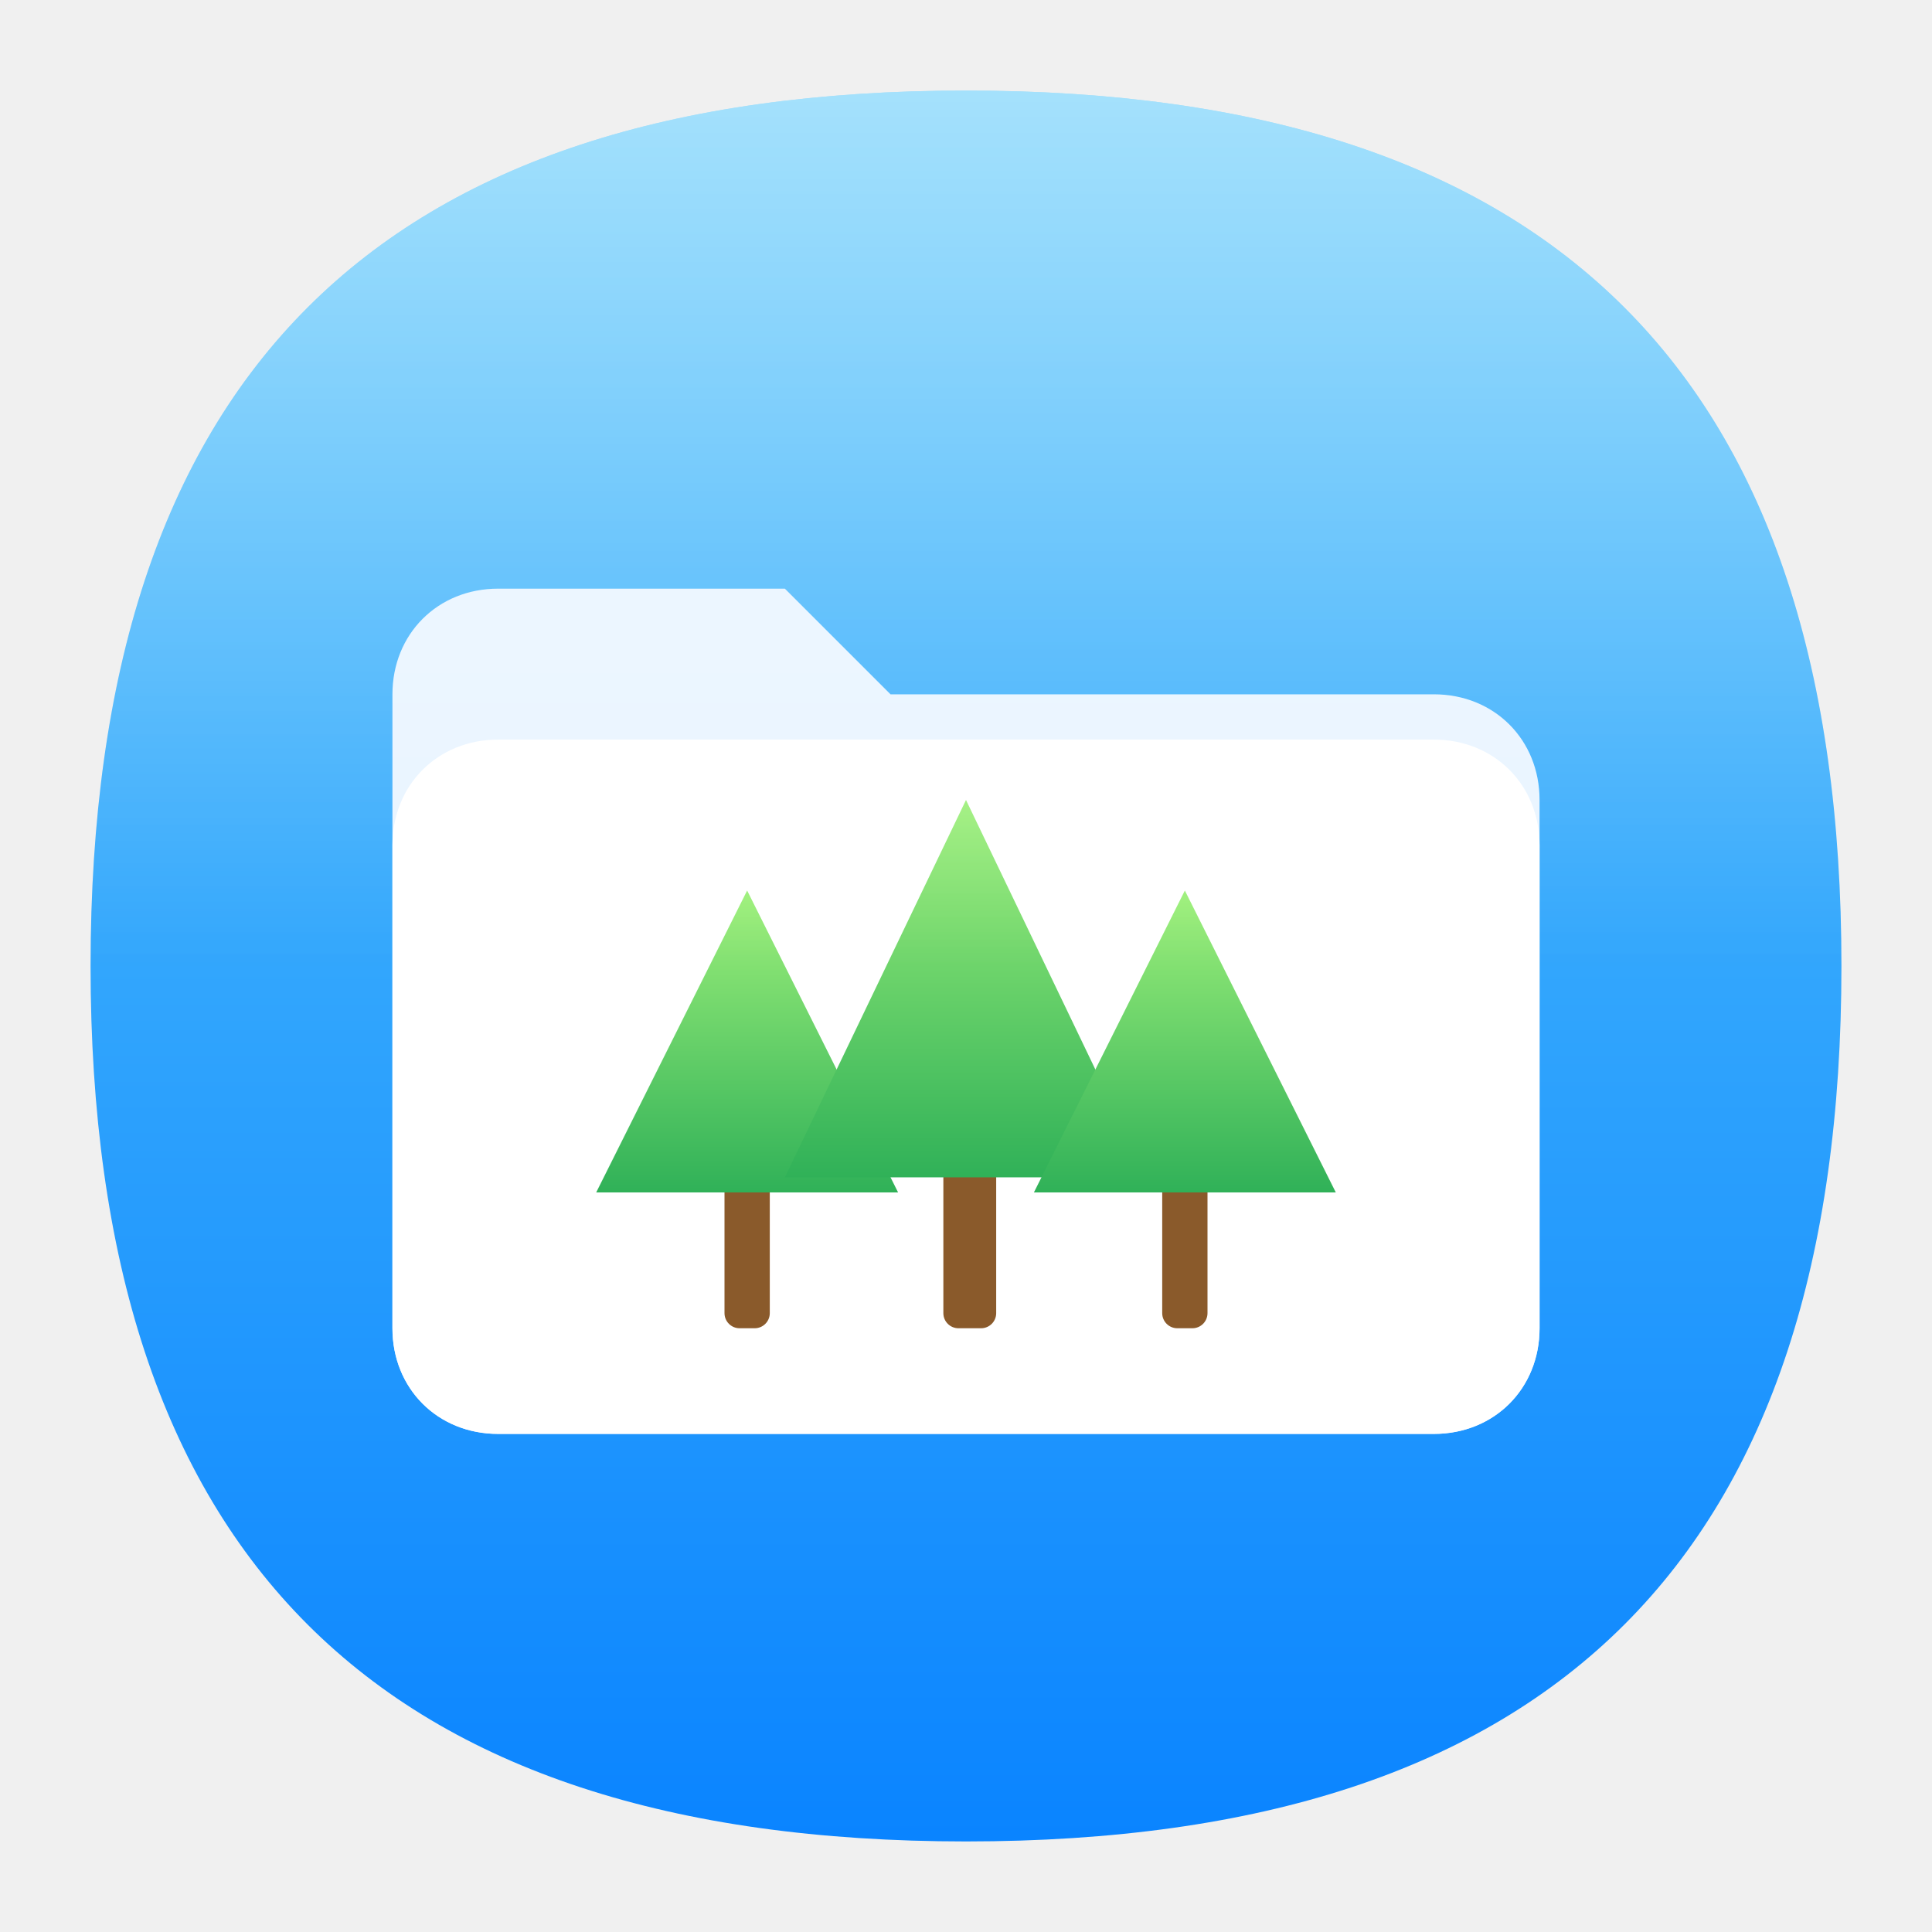
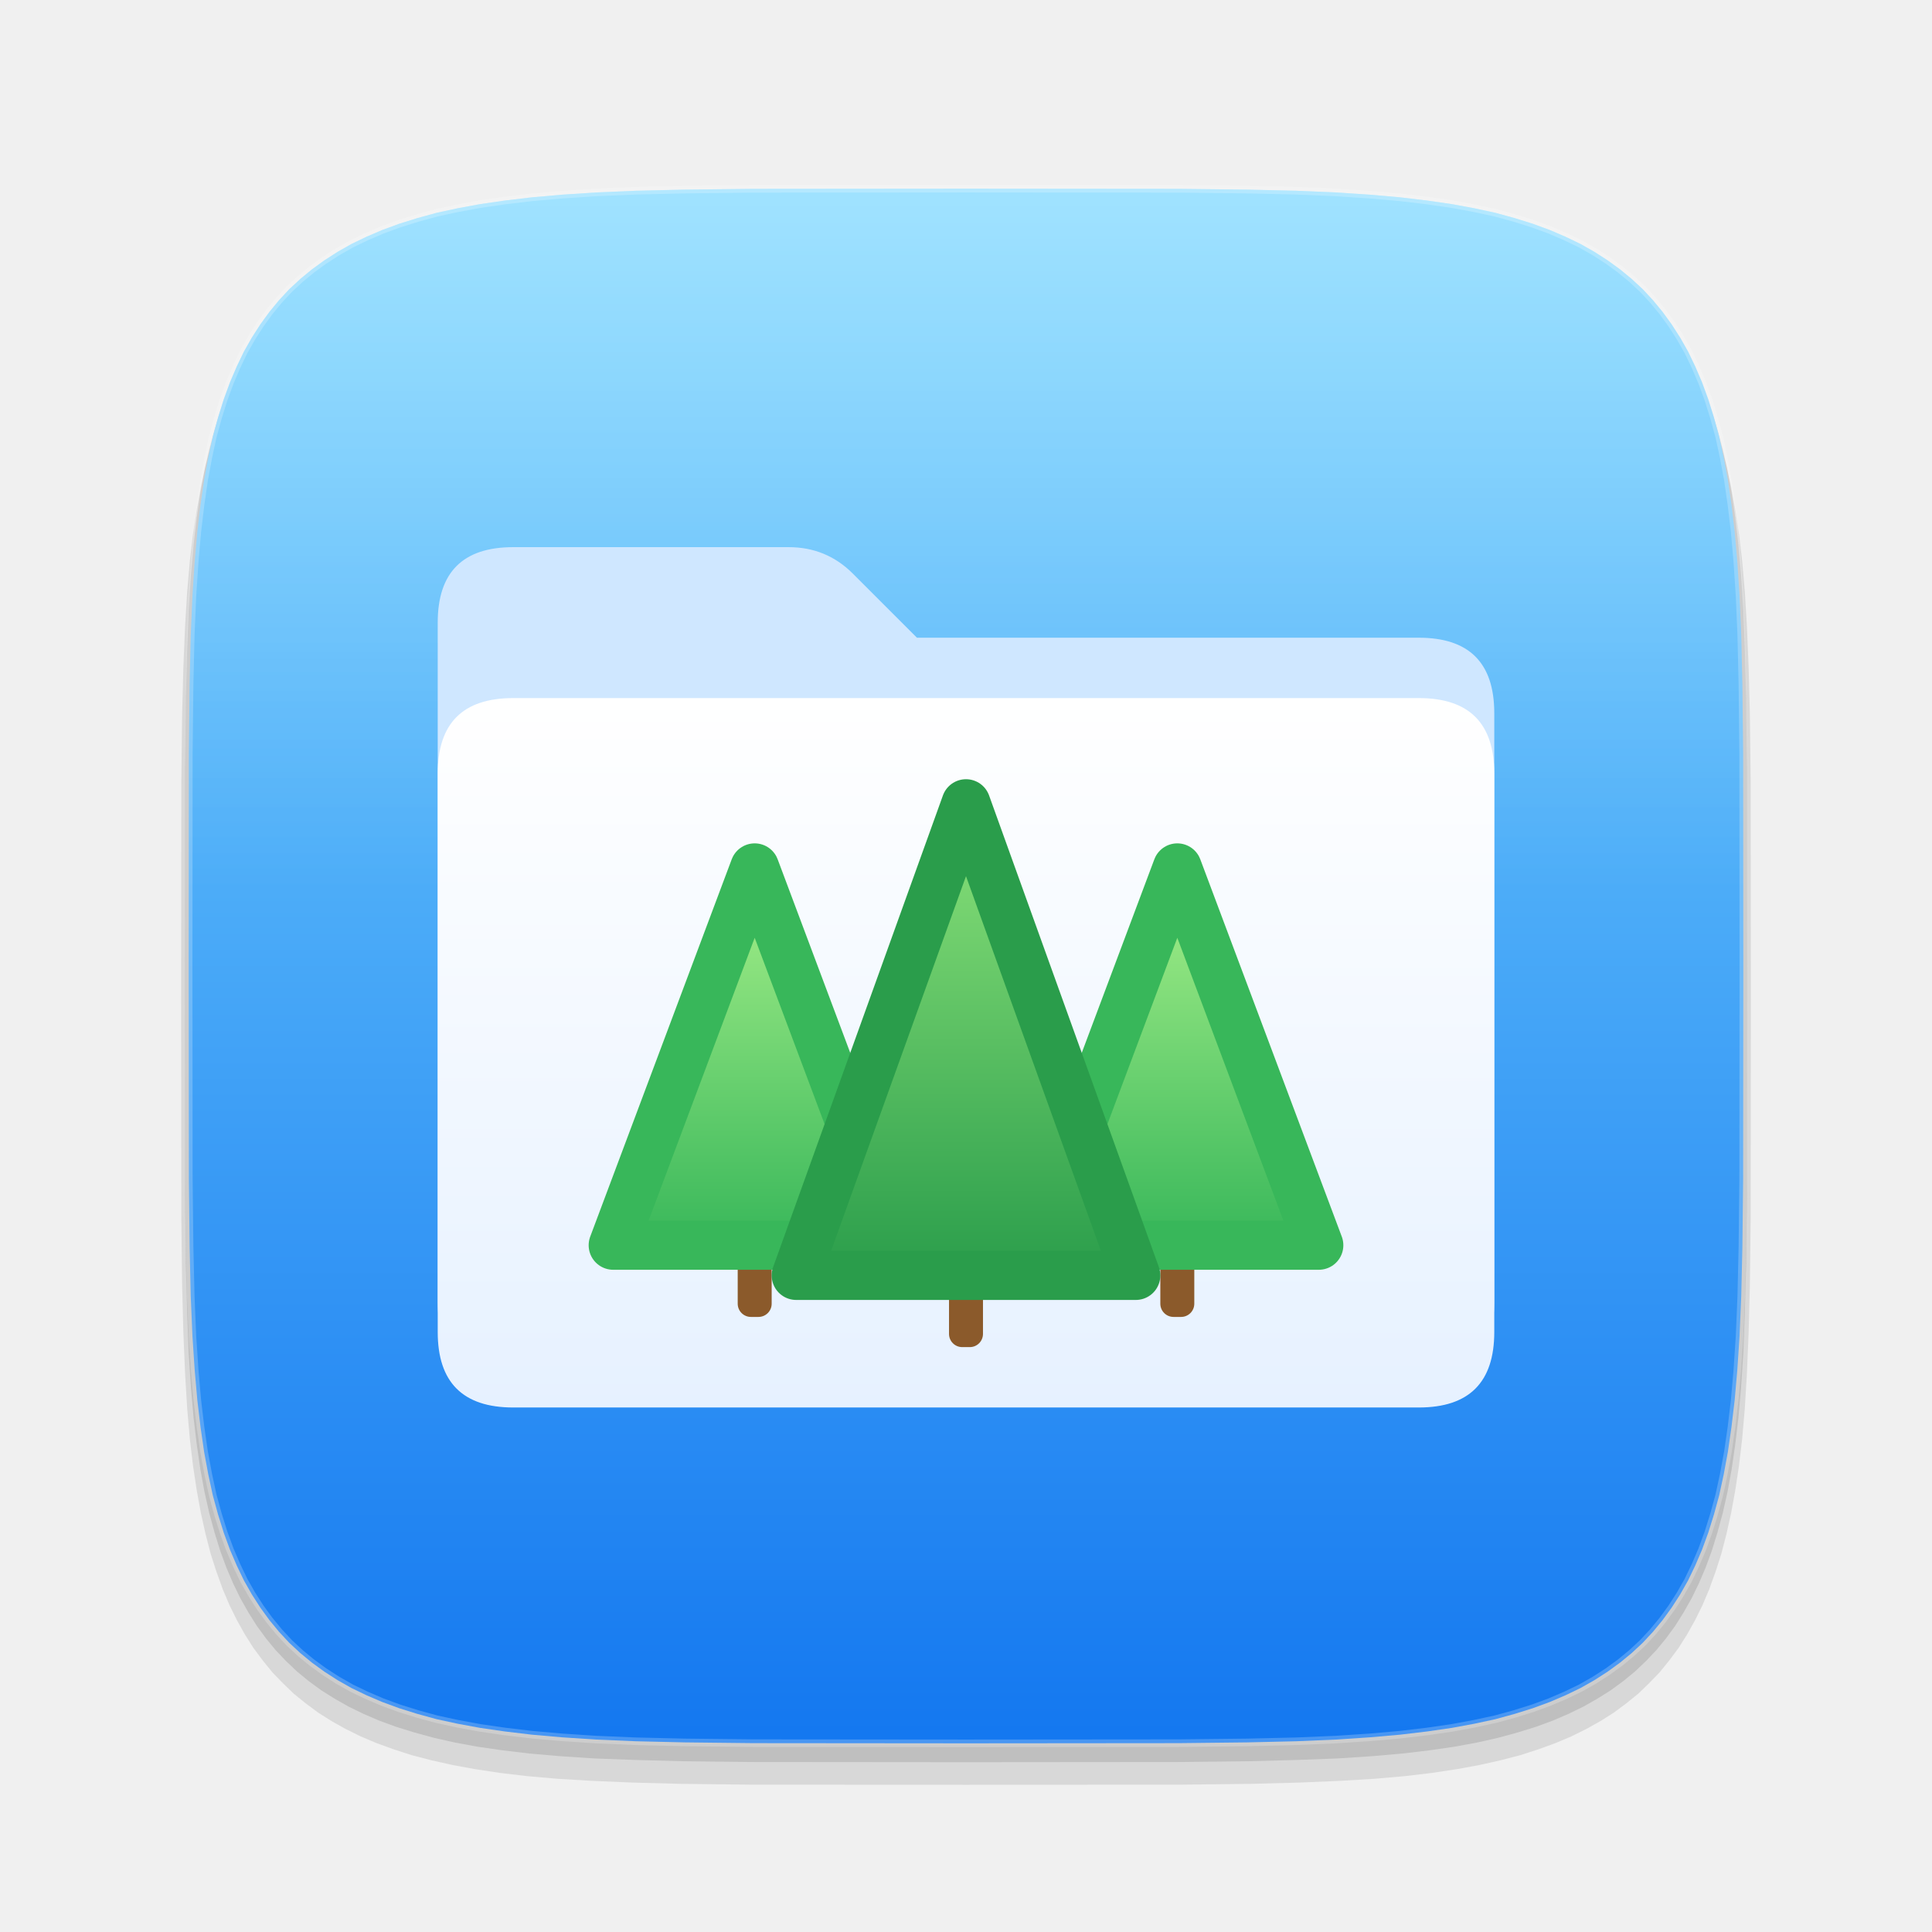
- <svg xmlns="http://www.w3.org/2000/svg" viewBox="0 0 256 256">
+ <svg xmlns="http://www.w3.org/2000/svg" viewBox="0 0 1024 1024">
  <defs>
-     <linearGradient id="bg" x1="0" y1="0" x2="0" y2="1">
-       <stop offset="0" stop-color="#5ac8fa" />
-       <stop offset="1" stop-color="#0a84ff" />
+     <linearGradient id="tile" x1="0" y1="0" x2="0" y2="1">
+       <stop offset="0" stop-color="#7ad7ff" />
+       <stop offset="1" stop-color="#1478f0" />
+     </linearGradient>
+     <linearGradient id="sheen" x1="0" y1="0" x2="0" y2="1">
+       <stop offset="0" stop-color="#ffffff" stop-opacity="0.28" />
+       <stop offset="0.45" stop-color="#ffffff" stop-opacity="0" />
    </linearGradient>
    <linearGradient id="leaf" x1="0" y1="0" x2="0" y2="1">
-       <stop offset="0" stop-color="#9ef07a" />
-       <stop offset="1" stop-color="#30b158" />
+       <stop offset="0" stop-color="#a7f08a" />
+       <stop offset="1" stop-color="#38b75a" />
    </linearGradient>
-     <linearGradient id="sheen" x1="0" y1="0" x2="0" y2="1">
-       <stop offset="0" stop-color="#ffffff" stop-opacity="0.45" />
-       <stop offset="0.5" stop-color="#ffffff" stop-opacity="0" />
+     <linearGradient id="leaf2" x1="0" y1="0" x2="0" y2="1">
+       <stop offset="0" stop-color="#8be27a" />
+       <stop offset="1" stop-color="#2a9d4b" />
+     </linearGradient>
+     <linearGradient id="paper" x1="0" y1="0" x2="0" y2="1">
+       <stop offset="0" stop-color="#ffffff" />
+       <stop offset="1" stop-color="#e6f1ff" />
    </linearGradient>
  </defs>
-   <path d="M128 12c78 0 116 38 116 116s-38 116-116 116S12 206 12 128 50 12 128 12z" fill="url(#bg)" />
-   <path d="M52 92c0-8 6-14 14-14h38l14 14h72c8 0 14 6 14 14v70c0 8-6 14-14 14H66c-8 0-14-6-14-14z" fill="#e8f4ff" />
-   <path d="M52 112c0-8 6-14 14-14h124c8 0 14 6 14 14v64c0 8-6 14-14 14H66c-8 0-14-6-14-14z" fill="#ffffff" />
-   <g transform="translate(0,6)">
-     <rect x="96" y="150" width="6" height="20" rx="2" fill="#8a5a2b" />
-     <path d="M99 112l-20 40h40z" fill="url(#leaf)" />
-     <rect x="125" y="146" width="7" height="24" rx="2" fill="#8a5a2b" />
-     <path d="M128 100l-24 50h48z" fill="url(#leaf)" />
-     <rect x="154" y="150" width="6" height="20" rx="2" fill="#8a5a2b" />
-     <path d="M157 112l-20 40h40z" fill="url(#leaf)" />
-   </g>
-   <path d="M128 12c78 0 116 38 116 116s-38 116-116 116S12 206 12 128 50 12 128 12z" fill="url(#sheen)" />
+   <path d="M928.0 530.0 L927.9 643.9 L927.5 680.3 L926.8 706.7 L925.9 728.1 L924.8 746.4 L923.4 762.5 L921.7 776.9 L919.7 790.1 L917.5 802.1 L915.0 813.3 L912.3 823.7 L909.2 833.3 L905.9 842.4 L902.3 850.9 L898.4 858.8 L894.2 866.3 L889.7 873.4 L884.8 880.0 L879.7 886.3 L874.1 892.1 L868.3 897.7 L862.0 902.8 L855.4 907.7 L848.3 912.2 L840.8 916.4 L832.9 920.3 L824.4 923.9 L815.3 927.2 L805.7 930.3 L795.3 933.0 L784.1 935.5 L772.1 937.7 L758.9 939.7 L744.5 941.4 L728.4 942.8 L710.1 943.9 L688.7 944.8 L662.3 945.5 L625.9 945.9 L512.0 946.0 L398.1 945.9 L361.7 945.5 L335.3 944.8 L313.9 943.9 L295.6 942.8 L279.5 941.4 L265.1 939.7 L251.9 937.7 L239.9 935.5 L228.7 933.0 L218.3 930.3 L208.7 927.2 L199.6 923.9 L191.1 920.3 L183.2 916.4 L175.7 912.2 L168.6 907.7 L162.0 902.8 L155.7 897.7 L149.9 892.1 L144.3 886.3 L139.2 880.0 L134.3 873.4 L129.8 866.3 L125.6 858.8 L121.7 850.9 L118.1 842.4 L114.8 833.3 L111.7 823.7 L109.0 813.3 L106.5 802.1 L104.3 790.1 L102.3 776.9 L100.6 762.5 L99.2 746.4 L98.1 728.1 L97.2 706.7 L96.5 680.3 L96.1 643.9 L96.0 530.0 L96.1 416.1 L96.5 379.7 L97.2 353.3 L98.1 331.9 L99.2 313.6 L100.6 297.5 L102.3 283.1 L104.3 269.9 L106.5 257.9 L109.0 246.7 L111.7 236.3 L114.8 226.7 L118.1 217.6 L121.7 209.1 L125.6 201.2 L129.8 193.7 L134.3 186.6 L139.2 180.0 L144.3 173.7 L149.9 167.9 L155.7 162.3 L162.0 157.2 L168.6 152.3 L175.7 147.8 L183.2 143.6 L191.1 139.7 L199.6 136.1 L208.7 132.8 L218.3 129.7 L228.7 127.0 L239.9 124.5 L251.9 122.3 L265.1 120.3 L279.5 118.6 L295.6 117.2 L313.9 116.1 L335.3 115.2 L361.7 114.5 L398.1 114.1 L512.0 114.0 L625.9 114.1 L662.3 114.5 L688.7 115.2 L710.1 116.1 L728.4 117.2 L744.5 118.6 L758.9 120.3 L772.1 122.3 L784.1 124.5 L795.3 127.0 L805.7 129.7 L815.3 132.8 L824.4 136.1 L832.9 139.7 L840.8 143.6 L848.3 147.8 L855.4 152.3 L862.0 157.2 L868.3 162.3 L874.1 167.9 L879.7 173.7 L884.8 180.0 L889.7 186.6 L894.2 193.7 L898.4 201.2 L902.3 209.1 L905.9 217.6 L909.2 226.7 L912.3 236.3 L915.0 246.7 L917.5 257.9 L919.7 269.9 L921.7 283.1 L923.4 297.5 L924.8 313.6 L925.9 331.9 L926.8 353.3 L927.5 379.7 L927.9 416.1Z" fill="#000000" fill-opacity="0.10" />
+   <path d="M926.0 520.0 L925.9 633.4 L925.5 669.6 L924.8 695.8 L924.0 717.1 L922.8 735.3 L921.4 751.4 L919.7 765.7 L917.8 778.8 L915.6 790.8 L913.1 801.9 L910.3 812.2 L907.3 821.9 L904.0 830.9 L900.4 839.3 L896.5 847.3 L892.3 854.7 L887.9 861.7 L883.0 868.4 L877.9 874.6 L872.4 880.4 L866.6 885.9 L860.4 891.0 L853.7 895.9 L846.7 900.3 L839.3 904.5 L831.3 908.4 L822.9 912.0 L813.9 915.3 L804.2 918.3 L793.9 921.1 L782.8 923.6 L770.8 925.8 L757.7 927.7 L743.4 929.4 L727.3 930.8 L709.1 932.0 L687.8 932.8 L661.6 933.5 L625.4 933.9 L512.0 934.0 L398.6 933.9 L362.4 933.5 L336.2 932.8 L314.9 932.0 L296.7 930.8 L280.6 929.4 L266.3 927.7 L253.2 925.8 L241.2 923.6 L230.1 921.1 L219.8 918.3 L210.1 915.3 L201.1 912.0 L192.7 908.4 L184.7 904.5 L177.3 900.3 L170.3 895.9 L163.6 891.0 L157.4 885.9 L151.6 880.4 L146.1 874.6 L141.0 868.4 L136.1 861.7 L131.7 854.7 L127.5 847.3 L123.6 839.3 L120.0 830.9 L116.7 821.9 L113.7 812.2 L110.9 801.9 L108.4 790.8 L106.2 778.8 L104.3 765.7 L102.6 751.4 L101.2 735.3 L100.0 717.1 L99.2 695.8 L98.5 669.6 L98.1 633.4 L98.0 520.0 L98.1 406.6 L98.5 370.4 L99.2 344.2 L100.0 322.9 L101.2 304.7 L102.6 288.6 L104.3 274.3 L106.2 261.2 L108.4 249.2 L110.9 238.1 L113.7 227.8 L116.7 218.1 L120.0 209.1 L123.6 200.7 L127.5 192.7 L131.7 185.3 L136.1 178.3 L141.0 171.6 L146.1 165.4 L151.6 159.6 L157.4 154.1 L163.6 149.0 L170.3 144.1 L177.3 139.7 L184.7 135.5 L192.7 131.6 L201.1 128.0 L210.1 124.7 L219.8 121.7 L230.1 118.9 L241.2 116.4 L253.2 114.2 L266.3 112.3 L280.6 110.6 L296.7 109.2 L314.9 108.0 L336.2 107.2 L362.4 106.5 L398.6 106.1 L512.0 106.0 L625.4 106.1 L661.6 106.5 L687.8 107.2 L709.1 108.0 L727.3 109.2 L743.4 110.6 L757.7 112.3 L770.8 114.2 L782.8 116.4 L793.9 118.9 L804.2 121.7 L813.9 124.7 L822.9 128.0 L831.3 131.6 L839.3 135.5 L846.7 139.7 L853.7 144.1 L860.4 149.0 L866.6 154.1 L872.4 159.6 L877.9 165.4 L883.0 171.6 L887.9 178.3 L892.3 185.3 L896.5 192.7 L900.4 200.7 L904.0 209.1 L907.3 218.1 L910.3 227.8 L913.1 238.1 L915.6 249.2 L917.8 261.2 L919.7 274.3 L921.4 288.6 L922.8 304.7 L924.0 322.9 L924.8 344.2 L925.5 370.4 L925.9 406.6Z" fill="#000000" fill-opacity="0.12" />
+   <path d="M924.0 512.0 L923.9 624.8 L923.5 660.9 L922.9 687.0 L922.0 708.2 L920.8 726.3 L919.4 742.2 L917.7 756.5 L915.8 769.6 L913.6 781.5 L911.2 792.6 L908.4 802.8 L905.4 812.4 L902.1 821.4 L898.5 829.8 L894.7 837.7 L890.5 845.1 L886.0 852.1 L881.2 858.7 L876.1 864.9 L870.7 870.7 L864.9 876.1 L858.7 881.2 L852.1 886.0 L845.1 890.5 L837.7 894.7 L829.8 898.5 L821.4 902.1 L812.4 905.4 L802.8 908.4 L792.6 911.2 L781.5 913.6 L769.6 915.8 L756.5 917.7 L742.2 919.4 L726.3 920.8 L708.2 922.0 L687.0 922.9 L660.9 923.5 L624.8 923.9 L512.0 924.0 L399.2 923.9 L363.1 923.5 L337.0 922.9 L315.8 922.0 L297.7 920.8 L281.8 919.4 L267.5 917.7 L254.4 915.8 L242.5 913.6 L231.4 911.2 L221.2 908.4 L211.6 905.4 L202.6 902.1 L194.2 898.5 L186.3 894.7 L178.9 890.5 L171.9 886.0 L165.3 881.2 L159.1 876.1 L153.3 870.7 L147.9 864.9 L142.8 858.7 L138.0 852.1 L133.5 845.1 L129.3 837.7 L125.5 829.8 L121.9 821.4 L118.6 812.4 L115.6 802.8 L112.8 792.6 L110.4 781.5 L108.2 769.6 L106.3 756.5 L104.6 742.2 L103.2 726.3 L102.0 708.2 L101.1 687.0 L100.5 660.9 L100.1 624.8 L100.0 512.0 L100.1 399.2 L100.5 363.1 L101.1 337.0 L102.0 315.8 L103.2 297.7 L104.6 281.8 L106.3 267.5 L108.2 254.4 L110.4 242.5 L112.8 231.4 L115.6 221.2 L118.6 211.6 L121.9 202.6 L125.5 194.2 L129.3 186.3 L133.5 178.9 L138.0 171.9 L142.8 165.3 L147.9 159.1 L153.3 153.3 L159.1 147.9 L165.3 142.8 L171.9 138.0 L178.9 133.5 L186.3 129.3 L194.2 125.5 L202.6 121.9 L211.6 118.6 L221.2 115.6 L231.4 112.8 L242.5 110.4 L254.4 108.2 L267.5 106.3 L281.8 104.6 L297.7 103.2 L315.8 102.0 L337.0 101.1 L363.1 100.5 L399.2 100.1 L512.0 100.0 L624.8 100.1 L660.9 100.5 L687.0 101.1 L708.2 102.0 L726.3 103.2 L742.2 104.6 L756.5 106.3 L769.6 108.2 L781.5 110.4 L792.6 112.8 L802.8 115.6 L812.4 118.6 L821.4 121.9 L829.8 125.5 L837.7 129.3 L845.1 133.5 L852.1 138.0 L858.7 142.8 L864.9 147.9 L870.7 153.3 L876.1 159.1 L881.2 165.3 L886.0 171.9 L890.5 178.9 L894.7 186.3 L898.5 194.2 L902.1 202.6 L905.4 211.6 L908.4 221.2 L911.2 231.4 L913.6 242.5 L915.8 254.4 L917.7 267.5 L919.4 281.8 L920.8 297.7 L922.0 315.8 L922.9 337.0 L923.5 363.1 L923.9 399.2Z" fill="url(#tile)" />
+   <path d="M924.0 512.0 L923.9 624.8 L923.5 660.9 L922.9 687.0 L922.0 708.2 L920.8 726.3 L919.4 742.2 L917.7 756.5 L915.8 769.6 L913.6 781.5 L911.2 792.6 L908.4 802.8 L905.4 812.4 L902.1 821.4 L898.5 829.8 L894.7 837.7 L890.5 845.1 L886.0 852.1 L881.2 858.7 L876.1 864.9 L870.7 870.7 L864.9 876.1 L858.7 881.2 L852.1 886.0 L845.1 890.5 L837.7 894.7 L829.8 898.5 L821.4 902.1 L812.4 905.4 L802.8 908.4 L792.6 911.2 L781.5 913.6 L769.6 915.8 L756.5 917.7 L742.2 919.4 L726.3 920.8 L708.2 922.0 L687.0 922.9 L660.9 923.5 L624.8 923.9 L512.0 924.0 L399.2 923.9 L363.1 923.5 L337.0 922.9 L315.8 922.0 L297.7 920.8 L281.8 919.4 L267.5 917.7 L254.4 915.8 L242.5 913.6 L231.4 911.2 L221.2 908.4 L211.6 905.4 L202.6 902.1 L194.2 898.5 L186.3 894.7 L178.9 890.5 L171.9 886.0 L165.3 881.2 L159.1 876.1 L153.3 870.7 L147.9 864.9 L142.8 858.7 L138.0 852.1 L133.5 845.1 L129.3 837.7 L125.5 829.8 L121.9 821.4 L118.6 812.4 L115.6 802.8 L112.8 792.6 L110.4 781.5 L108.2 769.6 L106.3 756.5 L104.6 742.2 L103.2 726.3 L102.0 708.2 L101.1 687.0 L100.5 660.9 L100.1 624.8 L100.0 512.0 L100.1 399.2 L100.5 363.1 L101.1 337.0 L102.0 315.8 L103.2 297.7 L104.6 281.8 L106.3 267.5 L108.2 254.4 L110.4 242.5 L112.8 231.4 L115.6 221.2 L118.6 211.6 L121.9 202.6 L125.5 194.2 L129.3 186.3 L133.5 178.9 L138.0 171.9 L142.8 165.3 L147.9 159.1 L153.3 153.3 L159.1 147.9 L165.3 142.8 L171.9 138.0 L178.9 133.5 L186.3 129.3 L194.2 125.5 L202.6 121.9 L211.6 118.6 L221.2 115.6 L231.4 112.8 L242.5 110.4 L254.4 108.2 L267.5 106.3 L281.8 104.6 L297.7 103.2 L315.8 102.0 L337.0 101.1 L363.1 100.5 L399.2 100.1 L512.0 100.0 L624.8 100.1 L660.9 100.5 L687.0 101.1 L708.2 102.0 L726.3 103.2 L742.2 104.6 L756.5 106.3 L769.6 108.2 L781.5 110.4 L792.6 112.8 L802.8 115.6 L812.4 118.6 L821.4 121.9 L829.8 125.5 L837.7 129.3 L845.1 133.5 L852.1 138.0 L858.7 142.8 L864.9 147.9 L870.7 153.3 L876.1 159.1 L881.2 165.3 L886.0 171.9 L890.5 178.9 L894.7 186.3 L898.5 194.2 L902.1 202.6 L905.4 211.6 L908.4 221.2 L911.2 231.4 L913.6 242.5 L915.8 254.4 L917.7 267.5 L919.4 281.8 L920.8 297.7 L922.0 315.8 L922.9 337.0 L923.5 363.1 L923.9 399.2Z" fill="url(#sheen)" />
+   <path d="M232 330 Q232 290 272 290 H418 Q438 290 452 304 L486 338 H752 Q792 338 792 378 V690 Q792 730 752 730 H272 Q232 730 232 690 Z" fill="#cfe7ff" />
+   <path d="M232 410 Q232 370 272 370 H752 Q792 370 792 410 V706 Q792 746 752 746 H272 Q232 746 232 706 Z" fill="url(#paper)" />
+   <rect x="391" y="654" width="18" height="44" rx="7" fill="#8b5a2b" />
+   <path d="M400 460 L475.0 660 L325.0 660 Z" fill="url(#leaf)" stroke="#38b75a" stroke-width="26" stroke-linejoin="round" />
+   <rect x="615" y="654" width="18" height="44" rx="7" fill="#8b5a2b" />
+   <path d="M624 460 L699.0 660 L549.0 660 Z" fill="url(#leaf)" stroke="#38b75a" stroke-width="26" stroke-linejoin="round" />
+   <rect x="503" y="670" width="18" height="44" rx="7" fill="#8b5a2b" />
+   <path d="M512 426 L602.0 676 L422.0 676 Z" fill="url(#leaf2)" stroke="#2a9d4b" stroke-width="26" stroke-linejoin="round" />
+   <path d="M924.0 512.0 L923.9 624.8 L923.5 660.9 L922.9 687.0 L922.0 708.2 L920.8 726.3 L919.4 742.2 L917.7 756.5 L915.8 769.6 L913.6 781.5 L911.2 792.6 L908.4 802.8 L905.4 812.4 L902.1 821.4 L898.5 829.8 L894.7 837.7 L890.5 845.1 L886.0 852.1 L881.2 858.7 L876.1 864.9 L870.7 870.7 L864.9 876.1 L858.7 881.2 L852.1 886.0 L845.1 890.5 L837.7 894.7 L829.8 898.5 L821.4 902.1 L812.4 905.4 L802.8 908.4 L792.6 911.2 L781.5 913.6 L769.6 915.8 L756.5 917.7 L742.2 919.4 L726.3 920.8 L708.2 922.0 L687.0 922.9 L660.9 923.5 L624.8 923.9 L512.0 924.0 L399.2 923.9 L363.1 923.5 L337.0 922.9 L315.8 922.0 L297.7 920.8 L281.8 919.4 L267.5 917.7 L254.4 915.8 L242.5 913.6 L231.4 911.2 L221.2 908.4 L211.6 905.4 L202.6 902.1 L194.2 898.5 L186.3 894.7 L178.9 890.5 L171.9 886.0 L165.3 881.2 L159.1 876.1 L153.3 870.7 L147.9 864.9 L142.8 858.7 L138.0 852.1 L133.5 845.1 L129.3 837.7 L125.5 829.8 L121.9 821.4 L118.6 812.4 L115.6 802.8 L112.8 792.6 L110.4 781.5 L108.2 769.6 L106.3 756.5 L104.6 742.2 L103.2 726.3 L102.0 708.2 L101.1 687.0 L100.5 660.9 L100.1 624.8 L100.0 512.0 L100.1 399.2 L100.5 363.1 L101.1 337.0 L102.0 315.8 L103.2 297.7 L104.6 281.8 L106.3 267.5 L108.2 254.4 L110.4 242.5 L112.8 231.4 L115.6 221.2 L118.6 211.6 L121.9 202.6 L125.5 194.2 L129.3 186.3 L133.5 178.9 L138.0 171.9 L142.8 165.3 L147.9 159.1 L153.3 153.3 L159.1 147.9 L165.3 142.8 L171.9 138.0 L178.9 133.5 L186.3 129.3 L194.2 125.5 L202.6 121.9 L211.6 118.6 L221.2 115.6 L231.4 112.8 L242.5 110.4 L254.4 108.2 L267.5 106.3 L281.8 104.6 L297.7 103.2 L315.8 102.0 L337.0 101.1 L363.1 100.5 L399.2 100.1 L512.0 100.0 L624.8 100.1 L660.9 100.5 L687.0 101.1 L708.2 102.0 L726.3 103.2 L742.2 104.6 L756.5 106.3 L769.6 108.2 L781.5 110.4 L792.6 112.8 L802.8 115.6 L812.4 118.6 L821.4 121.9 L829.8 125.5 L837.7 129.3 L845.1 133.5 L852.1 138.0 L858.7 142.8 L864.9 147.9 L870.7 153.3 L876.1 159.1 L881.2 165.3 L886.0 171.9 L890.5 178.9 L894.7 186.3 L898.5 194.2 L902.1 202.6 L905.4 211.6 L908.4 221.2 L911.2 231.4 L913.6 242.5 L915.8 254.4 L917.7 267.5 L919.4 281.8 L920.8 297.7 L922.0 315.8 L922.9 337.0 L923.5 363.1 L923.9 399.2Z" fill="none" stroke="#ffffff" stroke-opacity="0.22" stroke-width="4" />
</svg>
